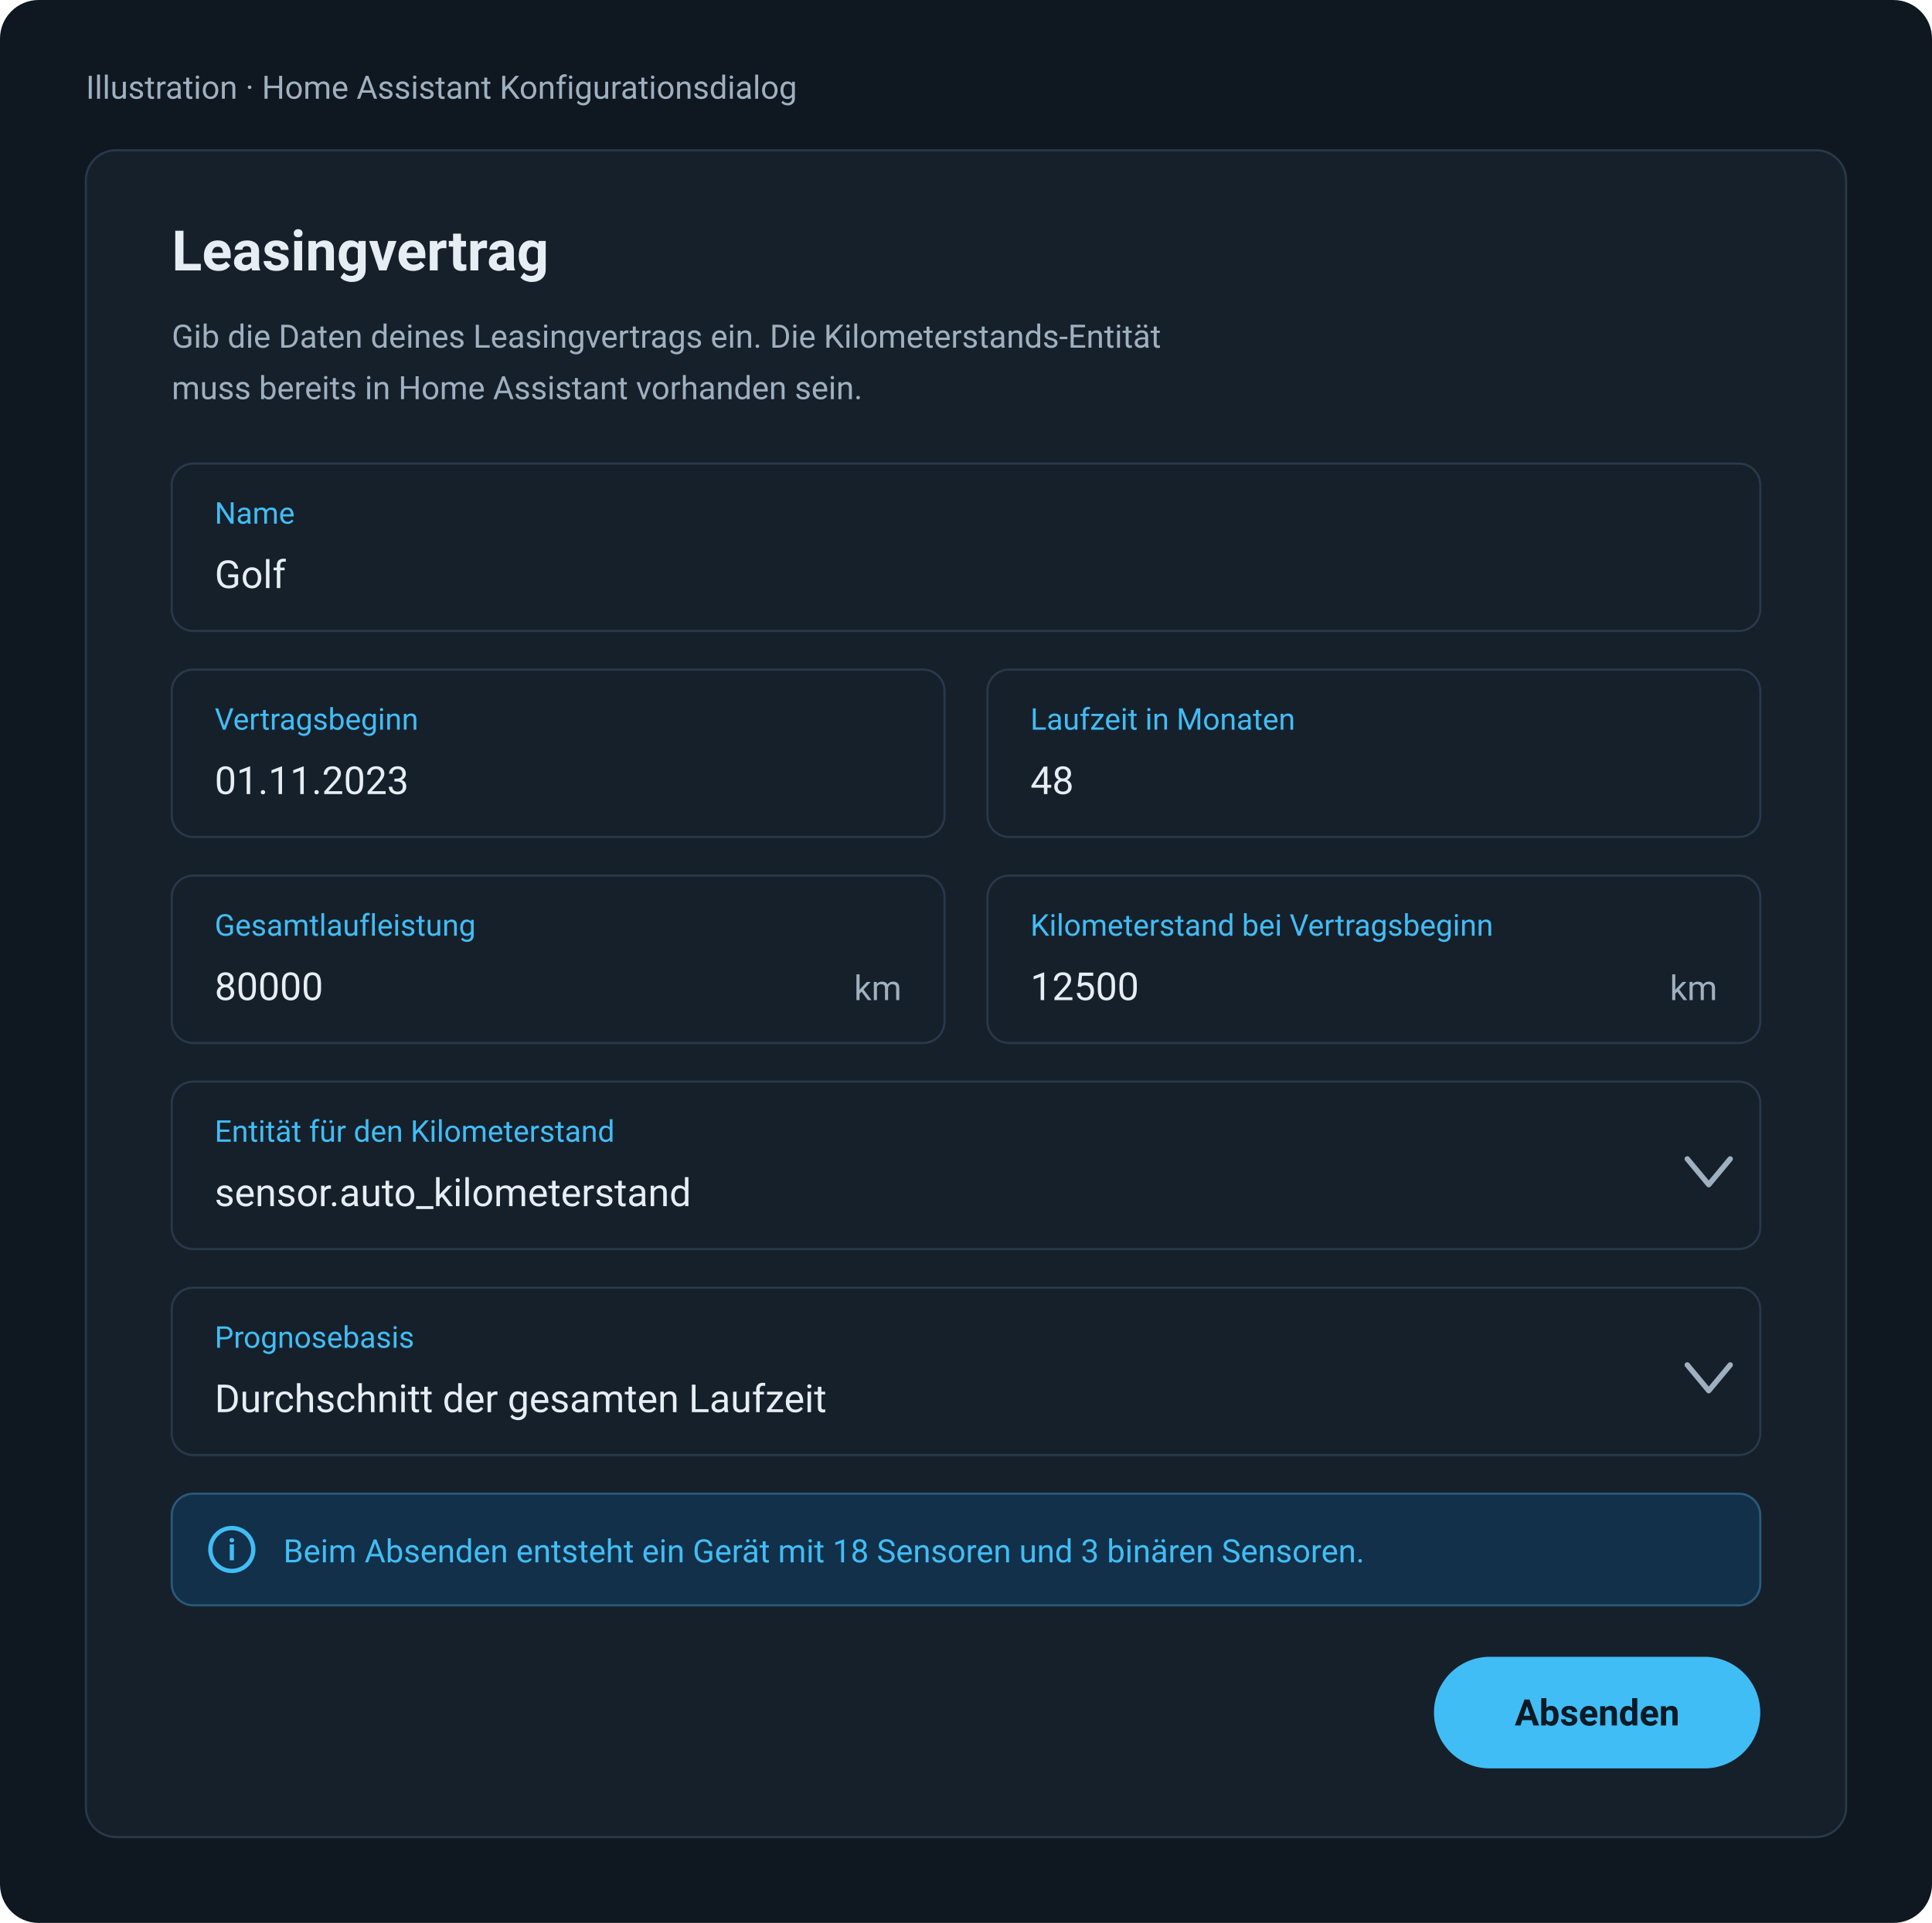
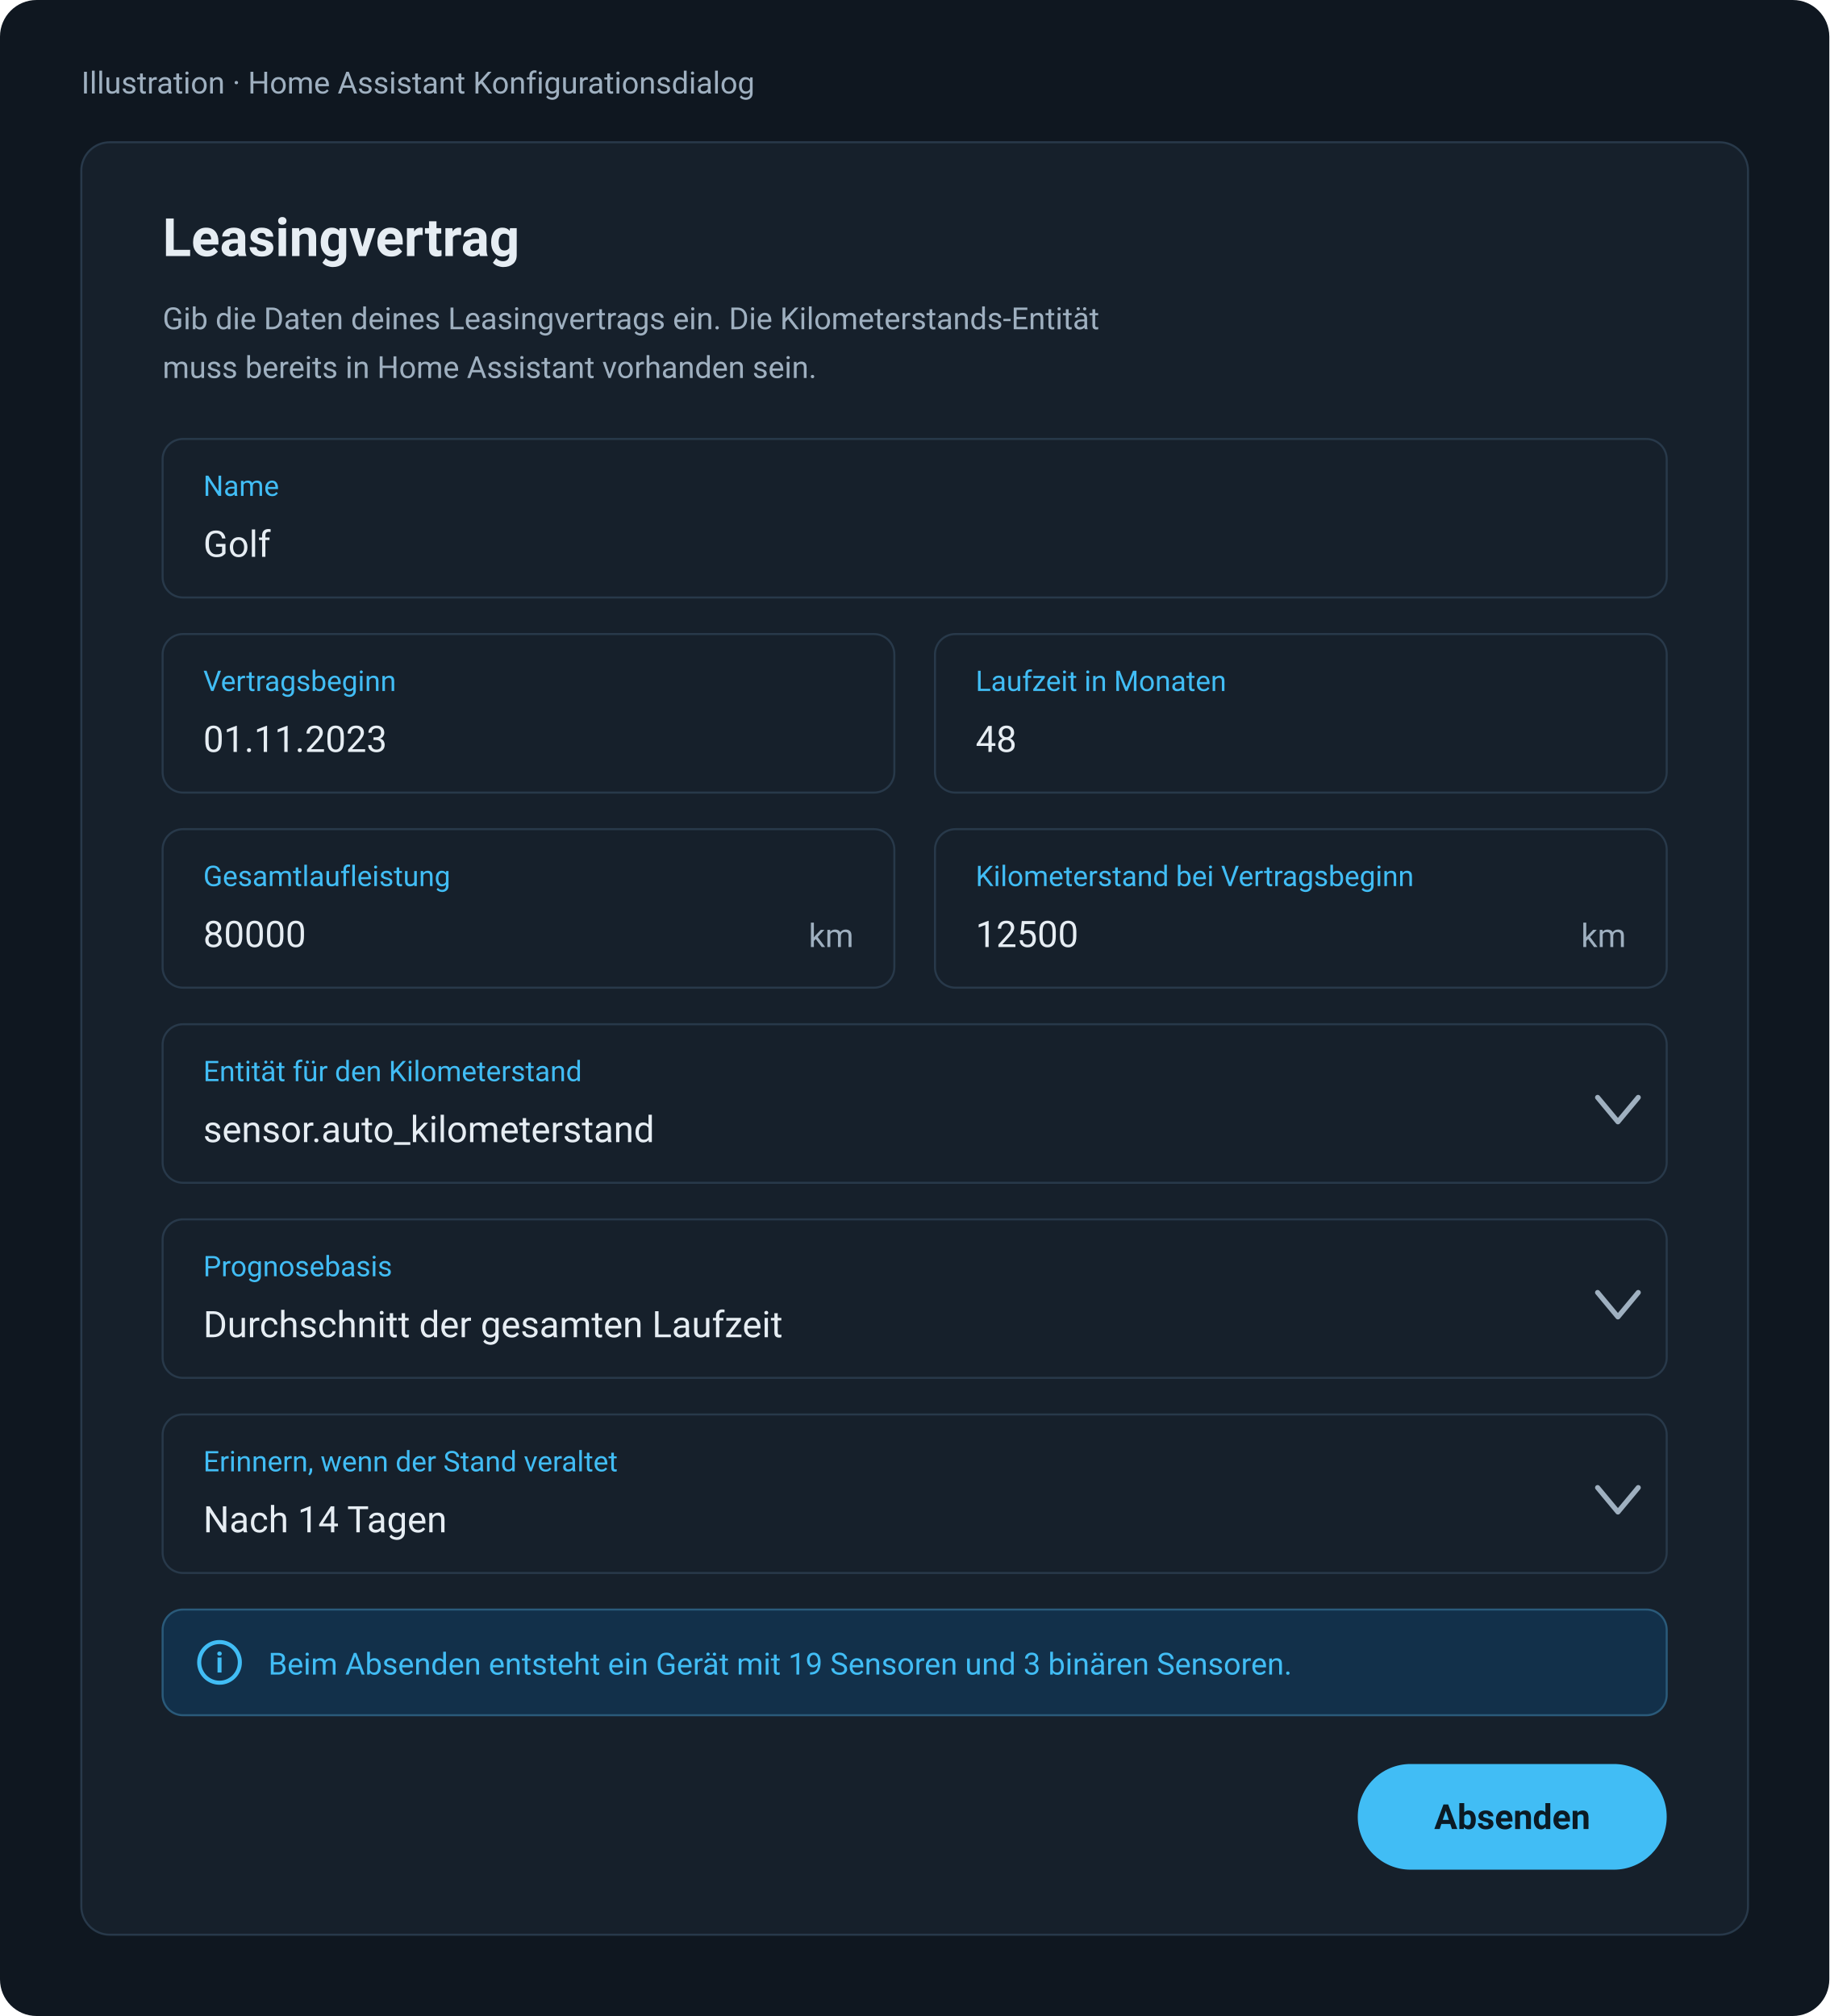
- <svg xmlns="http://www.w3.org/2000/svg" viewBox="0 0 900 896" width="900" height="896" role="img" aria-label="Der Einrichtungsdialog des Leasing KM-Rechners in Home Assistant mit Feldern für Name, Vertragsbeginn, Laufzeit, Gesamtlaufleistung, Kilometerstand bei Vertragsbeginn, Kilometerstands-Entität und Prognosebasis">
-   <rect width="900" height="896" rx="18" fill="#0f1720" />
+ <svg xmlns="http://www.w3.org/2000/svg" viewBox="0 0 900 992" width="900" height="992" role="img" aria-label="Der Einrichtungsdialog des Leasing KM-Rechners in Home Assistant mit Feldern für Name, Vertragsbeginn, Laufzeit, Gesamtlaufleistung, Kilometerstand bei Vertragsbeginn, Kilometerstands-Entität und Prognosebasis">
+   <rect width="900" height="992" rx="18" fill="#0f1720" />
  <text x="40" y="46" font-family="ui-sans-serif, -apple-system, 'Segoe UI', Roboto, Helvetica, Arial, sans-serif" font-size="15" fill="#9fb0c0">Illustration · Home Assistant Konfigurationsdialog</text>
-   <rect x="40" y="70" width="820" height="786" rx="14" fill="#16202b" stroke="#28394a" />
+   <rect x="40" y="70" width="820" height="882" rx="14" fill="#16202b" stroke="#28394a" />
  <text x="80" y="126" font-family="ui-sans-serif, -apple-system, 'Segoe UI', Roboto, Helvetica, Arial, sans-serif" font-size="26" font-weight="700" fill="#e6edf3">Leasingvertrag</text>
  <text x="80" y="162" font-family="ui-sans-serif, -apple-system, 'Segoe UI', Roboto, Helvetica, Arial, sans-serif" font-size="15" fill="#9fb0c0">Gib die Daten deines Leasingvertrags ein. Die Kilometerstands-Entität</text>
  <text x="80" y="186" font-family="ui-sans-serif, -apple-system, 'Segoe UI', Roboto, Helvetica, Arial, sans-serif" font-size="15" fill="#9fb0c0">muss bereits in Home Assistant vorhanden sein.</text>
  <rect x="80" y="216" width="740" height="78" rx="10" fill="#16202b" stroke="#28394a" />
  <text x="100" y="244" font-family="ui-sans-serif, -apple-system, 'Segoe UI', Roboto, Helvetica, Arial, sans-serif" font-size="14" fill="#41BDF5">Name</text>
  <text x="100" y="274" font-family="ui-sans-serif, -apple-system, 'Segoe UI', Roboto, Helvetica, Arial, sans-serif" font-size="18" fill="#e6edf3">Golf</text>
  <rect x="80" y="312" width="360" height="78" rx="10" fill="#16202b" stroke="#28394a" />
  <text x="100" y="340" font-family="ui-sans-serif, -apple-system, 'Segoe UI', Roboto, Helvetica, Arial, sans-serif" font-size="14" fill="#41BDF5">Vertragsbeginn</text>
  <text x="100" y="370" font-family="ui-sans-serif, -apple-system, 'Segoe UI', Roboto, Helvetica, Arial, sans-serif" font-size="18" fill="#e6edf3">01.11.2023</text>
  <rect x="460" y="312" width="360" height="78" rx="10" fill="#16202b" stroke="#28394a" />
  <text x="480" y="340" font-family="ui-sans-serif, -apple-system, 'Segoe UI', Roboto, Helvetica, Arial, sans-serif" font-size="14" fill="#41BDF5">Laufzeit in Monaten</text>
  <text x="480" y="370" font-family="ui-sans-serif, -apple-system, 'Segoe UI', Roboto, Helvetica, Arial, sans-serif" font-size="18" fill="#e6edf3">48</text>
  <rect x="80" y="408" width="360" height="78" rx="10" fill="#16202b" stroke="#28394a" />
  <text x="100" y="436" font-family="ui-sans-serif, -apple-system, 'Segoe UI', Roboto, Helvetica, Arial, sans-serif" font-size="14" fill="#41BDF5">Gesamtlaufleistung</text>
  <text x="100" y="466" font-family="ui-sans-serif, -apple-system, 'Segoe UI', Roboto, Helvetica, Arial, sans-serif" font-size="18" fill="#e6edf3">80000</text>
  <text x="420" y="466" font-family="ui-sans-serif, -apple-system, 'Segoe UI', Roboto, Helvetica, Arial, sans-serif" font-size="16" fill="#9fb0c0" text-anchor="end">km</text>
  <rect x="460" y="408" width="360" height="78" rx="10" fill="#16202b" stroke="#28394a" />
  <text x="480" y="436" font-family="ui-sans-serif, -apple-system, 'Segoe UI', Roboto, Helvetica, Arial, sans-serif" font-size="14" fill="#41BDF5">Kilometerstand bei Vertragsbeginn</text>
  <text x="480" y="466" font-family="ui-sans-serif, -apple-system, 'Segoe UI', Roboto, Helvetica, Arial, sans-serif" font-size="18" fill="#e6edf3">12500</text>
  <text x="800" y="466" font-family="ui-sans-serif, -apple-system, 'Segoe UI', Roboto, Helvetica, Arial, sans-serif" font-size="16" fill="#9fb0c0" text-anchor="end">km</text>
  <rect x="80" y="504" width="740" height="78" rx="10" fill="#16202b" stroke="#28394a" />
  <text x="100" y="532" font-family="ui-sans-serif, -apple-system, 'Segoe UI', Roboto, Helvetica, Arial, sans-serif" font-size="14" fill="#41BDF5">Entität für den Kilometerstand</text>
  <text x="100" y="562" font-family="ui-sans-serif, -apple-system, 'Segoe UI', Roboto, Helvetica, Arial, sans-serif" font-size="18" fill="#e6edf3">sensor.auto_kilometerstand</text>
  <path d="M786 540 l10 12 l10 -12" stroke="#9fb0c0" stroke-width="2.5" fill="none" stroke-linecap="round" stroke-linejoin="round" />
  <rect x="80" y="600" width="740" height="78" rx="10" fill="#16202b" stroke="#28394a" />
  <text x="100" y="628" font-family="ui-sans-serif, -apple-system, 'Segoe UI', Roboto, Helvetica, Arial, sans-serif" font-size="14" fill="#41BDF5">Prognosebasis</text>
  <text x="100" y="658" font-family="ui-sans-serif, -apple-system, 'Segoe UI', Roboto, Helvetica, Arial, sans-serif" font-size="18" fill="#e6edf3">Durchschnitt der gesamten Laufzeit</text>
  <path d="M786 636 l10 12 l10 -12" stroke="#9fb0c0" stroke-width="2.5" fill="none" stroke-linecap="round" stroke-linejoin="round" />
-   <rect x="80" y="696" width="740" height="52" rx="10" fill="#12304a" stroke="#2a5a7a" />
-   <circle cx="108" cy="722" r="10" fill="none" stroke="#41BDF5" stroke-width="2" />
-   <text x="108" y="727" font-family="ui-sans-serif, -apple-system, 'Segoe UI', Roboto, Helvetica, Arial, sans-serif" font-size="14" font-weight="700" fill="#41BDF5" text-anchor="middle">i</text>
-   <text x="132" y="728" font-family="ui-sans-serif, -apple-system, 'Segoe UI', Roboto, Helvetica, Arial, sans-serif" font-size="15" fill="#41BDF5">Beim Absenden entsteht ein Gerät mit 18 Sensoren und 3 binären Sensoren.</text>
-   <rect x="668" y="772" width="152" height="52" rx="26" fill="#41BDF5" />
-   <text x="744.0" y="804" font-family="ui-sans-serif, -apple-system, 'Segoe UI', Roboto, Helvetica, Arial, sans-serif" font-size="17" font-weight="600" fill="#0b1a24" text-anchor="middle">Absenden</text>
+   <rect x="80" y="696" width="740" height="78" rx="10" fill="#16202b" stroke="#28394a" />
+   <text x="100" y="724" font-family="ui-sans-serif, -apple-system, 'Segoe UI', Roboto, Helvetica, Arial, sans-serif" font-size="14" fill="#41BDF5">Erinnern, wenn der Stand veraltet</text>
+   <text x="100" y="754" font-family="ui-sans-serif, -apple-system, 'Segoe UI', Roboto, Helvetica, Arial, sans-serif" font-size="18" fill="#e6edf3">Nach 14 Tagen</text>
+   <path d="M786 732 l10 12 l10 -12" stroke="#9fb0c0" stroke-width="2.5" fill="none" stroke-linecap="round" stroke-linejoin="round" />
+   <rect x="80" y="792" width="740" height="52" rx="10" fill="#12304a" stroke="#2a5a7a" />
+   <circle cx="108" cy="818" r="10" fill="none" stroke="#41BDF5" stroke-width="2" />
+   <text x="108" y="823" font-family="ui-sans-serif, -apple-system, 'Segoe UI', Roboto, Helvetica, Arial, sans-serif" font-size="14" font-weight="700" fill="#41BDF5" text-anchor="middle">i</text>
+   <text x="132" y="824" font-family="ui-sans-serif, -apple-system, 'Segoe UI', Roboto, Helvetica, Arial, sans-serif" font-size="15" fill="#41BDF5">Beim Absenden entsteht ein Gerät mit 19 Sensoren und 3 binären Sensoren.</text>
+   <rect x="668" y="868" width="152" height="52" rx="26" fill="#41BDF5" />
+   <text x="744.0" y="900" font-family="ui-sans-serif, -apple-system, 'Segoe UI', Roboto, Helvetica, Arial, sans-serif" font-size="17" font-weight="600" fill="#0b1a24" text-anchor="middle">Absenden</text>
</svg>
